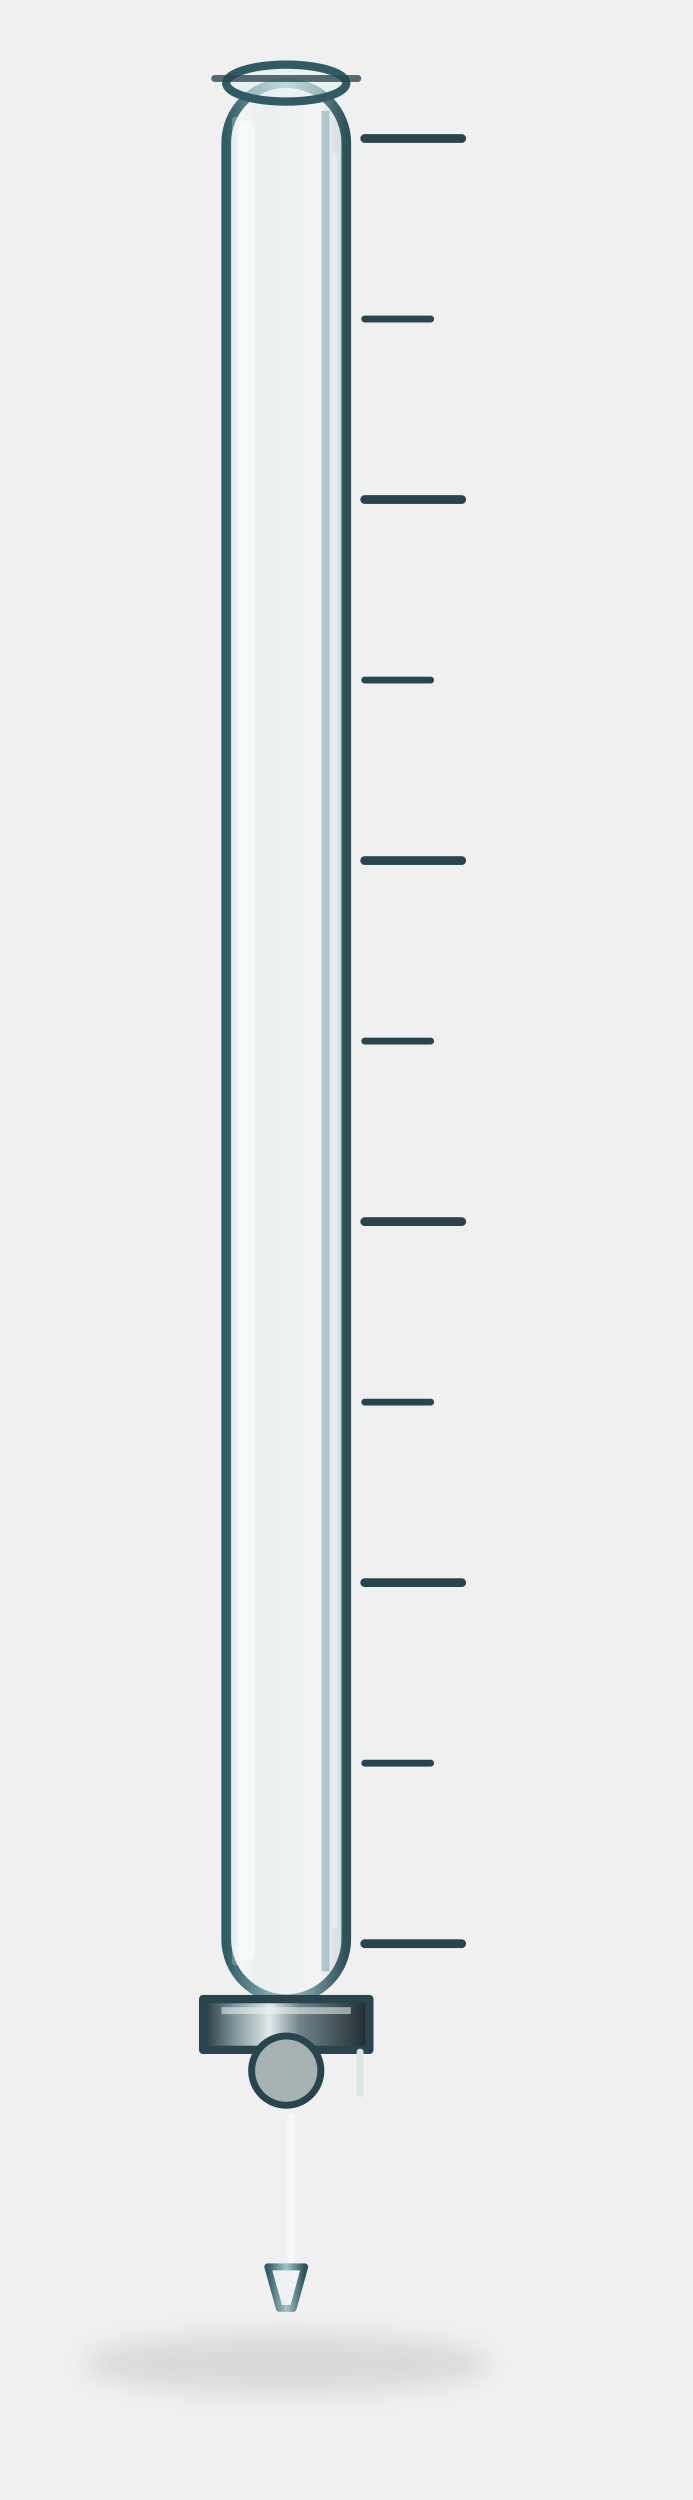
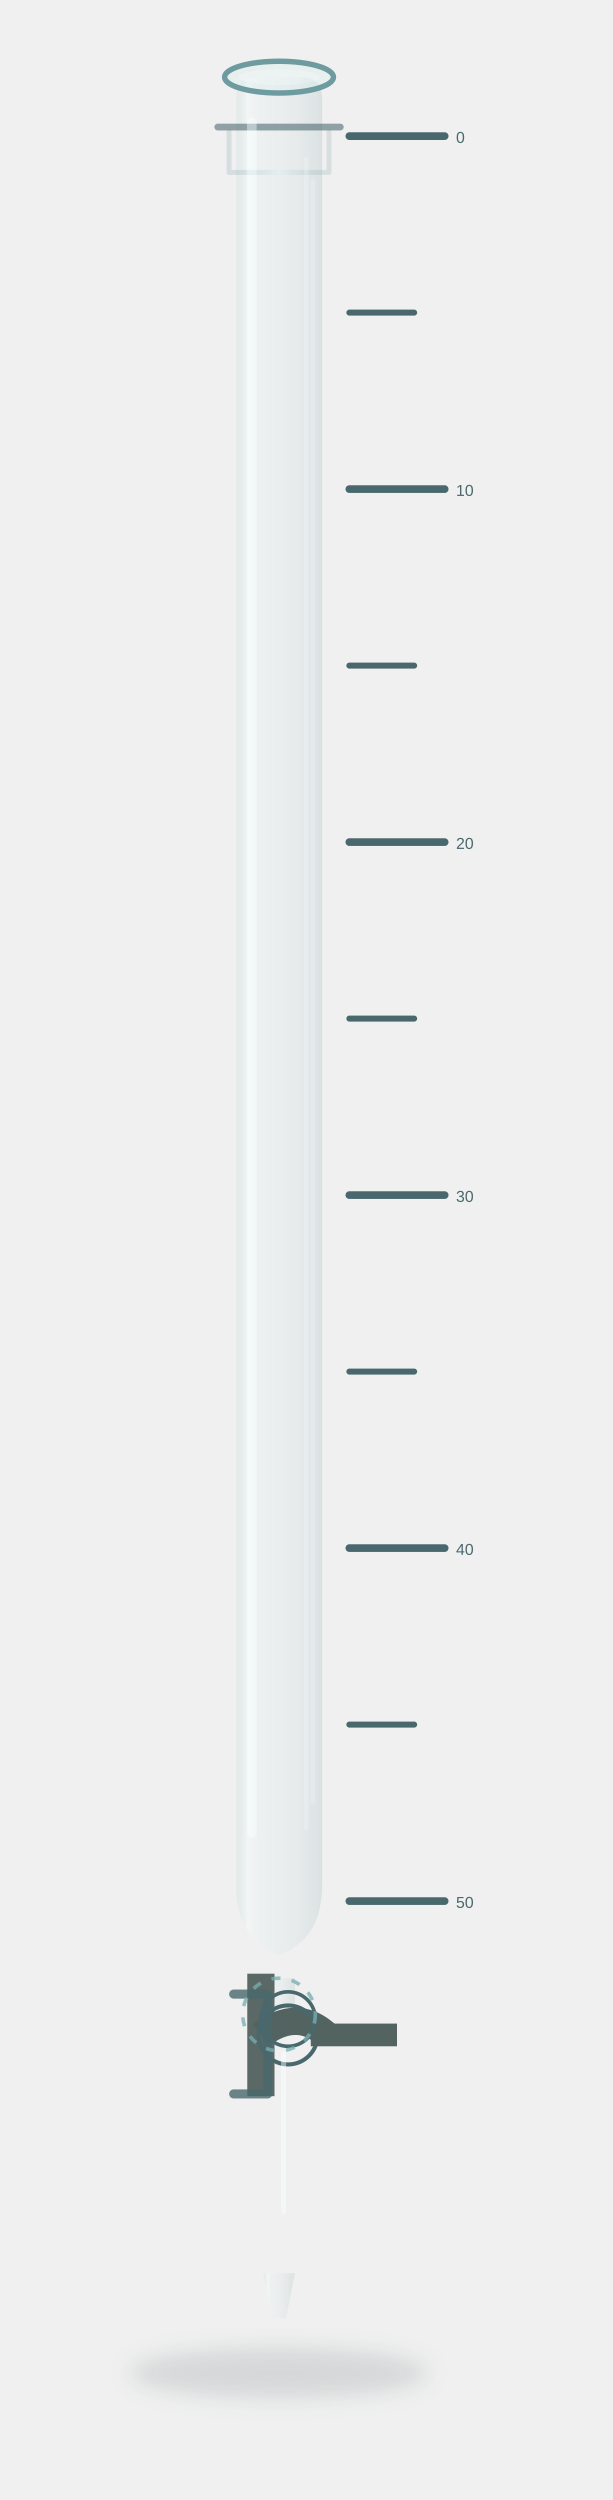
- <svg xmlns="http://www.w3.org/2000/svg" viewBox="54 18 300 1083" data-asset-id="burette-alkali-50ml-class-b" data-specification-id="burette-alkali-50ml-class-b" data-family-id="burette" data-capacity-ml="50" data-dimensions-mm="36 900 36" data-actuator-kind="pinch-valve" data-lod="preview" data-coordinate-unit="mm" data-visual-role="apparatus-geometry" data-view-mode="catalog-preview" data-measurement-qualified="false" role="img" aria-labelledby="title desc">
+ <svg xmlns="http://www.w3.org/2000/svg" viewBox="42 18 270 1102" data-asset-id="burette-alkali-50ml-class-b" data-specification-id="burette-alkali-50ml-class-b" data-family-id="burette" data-capacity-ml="50" data-dimensions-mm="36 900 36" data-material-profile="burette-glass-rubber" data-actuator-kind="pinch-valve" data-lod="preview" data-lod-detail="catalog" data-coordinate-unit="mm" data-visual-role="apparatus-geometry" data-view-mode="catalog-preview" data-measurement-qualified="false" data-anatomy="graduated-tube|open-mouth|rim|lower-glass-connector|rubber-delivery-tube|glass-bead|pinch-region|outlet-tip|support-interface|detachable-actuator" role="img" aria-labelledby="burette-alkali-50ml-class-b-preview-title burette-alkali-50ml-class-b-preview-desc">
  <defs>
    <linearGradient id="burette-alkali-50ml-class-b-glass" x1="0" x2="1" y1="0" y2="0">
-       <stop offset="0" stop-color="#8ab5bf" stop-opacity=".16" />
-       <stop offset=".12" stop-color="#ffffff" stop-opacity=".42" />
-       <stop offset=".32" stop-color="#d7eef1" stop-opacity=".12" />
-       <stop offset=".78" stop-color="#ffffff" stop-opacity=".30" />
-       <stop offset="1" stop-color="#5d8b95" stop-opacity=".20" />
+       <stop offset="0" stop-color="#9bc5c8" stop-opacity=".12" />
+       <stop offset=".14" stop-color="#faffff" stop-opacity=".34" />
+       <stop offset=".42" stop-color="#c8e6e6" stop-opacity=".09" />
+       <stop offset="1" stop-color="#71969a" stop-opacity=".16" />
    </linearGradient>
-     <linearGradient id="burette-alkali-50ml-class-b-glass-edge" x1="0" x2="1">
-       <stop offset="0" stop-color="#315c66" />
-       <stop offset=".5" stop-color="#9fc5c9" />
-       <stop offset="1" stop-color="#2d5059" />
+     <linearGradient id="burette-alkali-50ml-class-b-edge" x1="0" x2="1">
+       <stop offset="0" stop-color="#5d8589" stop-opacity=".34" />
+       <stop offset=".5" stop-color="#d9eff0" stop-opacity=".62" />
+       <stop offset="1" stop-color="#5d8589" stop-opacity=".30" />
    </linearGradient>
-     <linearGradient id="burette-alkali-50ml-class-b-steel" x1="0" x2="1">
-       <stop offset="0" stop-color="#26353b" />
-       <stop offset=".18" stop-color="#7c9298" />
-       <stop offset=".40" stop-color="#e2eaeb" />
-       <stop offset=".58" stop-color="#71848a" />
-       <stop offset="1" stop-color="#1e292e" />
+     <linearGradient id="burette-alkali-50ml-class-b-ptfe" x1="0" x2="1">
+       <stop offset="0" stop-color="#d5d8d3" />
+       <stop offset=".42" stop-color="#f5f4ea" />
+       <stop offset="1" stop-color="#9da49d" />
    </linearGradient>
    <linearGradient id="burette-alkali-50ml-class-b-rubber" x1="0" x2="1">
-       <stop offset="0" stop-color="#192328" />
-       <stop offset=".45" stop-color="#59686b" />
-       <stop offset="1" stop-color="#11191d" />
+       <stop offset="0" stop-color="#3d4a4a" />
+       <stop offset=".5" stop-color="#8a9890" />
+       <stop offset="1" stop-color="#253131" />
    </linearGradient>
    <filter id="burette-alkali-50ml-class-b-shadow" x="-30%" y="-40%" width="160%" height="190%">
      <feGaussianBlur stdDeviation="5" />
    </filter>
-     <style>
-       .edge { stroke: url(#burette-alkali-50ml-class-b-glass-edge); stroke-linejoin: round; }
-       .glass-fill { fill: url(#burette-alkali-50ml-class-b-glass); }
-       .steel-fill { fill: url(#burette-alkali-50ml-class-b-steel); }
-       .rubber-fill { fill: url(#burette-alkali-50ml-class-b-rubber); }
-       .detail { stroke: #29444c; stroke-linecap: round; stroke-linejoin: round; }
-       .highlight { stroke: #f8ffff; stroke-linecap: round; fill: none; }
-     </style>
+     <style>.glass-fill{fill:url(#burette-alkali-50ml-class-b-glass)}.glass-edge{fill:none;stroke:url(#burette-alkali-50ml-class-b-edge);stroke-linecap:round;stroke-linejoin:round}.detail{stroke:#49686d;stroke-linecap:round;stroke-linejoin:round;fill:none}.highlight{stroke:#f7ffff;stroke-linecap:round;stroke-linejoin:round;fill:none}.ptfe-fill{fill:url(#burette-alkali-50ml-class-b-ptfe)}.rubber-fill{fill:url(#burette-alkali-50ml-class-b-rubber)}</style>
  </defs>
  <g data-layer="shadow">
-     <ellipse cx="178" cy="1042" rx="88" ry="13" fill="#203137" opacity=".12" filter="url(#burette-alkali-50ml-class-b-shadow)" />
+     <ellipse cx="165" cy="1064" rx="66" ry="11" fill="#203137" opacity=".13" filter="url(#burette-alkali-50ml-class-b-shadow)" />
+   </g>
+   <g data-layer="body" data-part="burette.body">
+     <path d="M 146 62 Q 146 52 155 52 H 175 Q 184 52 184 62 V 848 C 184 864 179 874 165 880 C 151 874 146 864 146 848 Z" class="glass-fill" />
  </g>
  <g data-layer="glass-back" data-part="burette.body">
-     <rect x="152" y="54" width="52" height="830" rx="26" class="glass-fill edge" stroke-width="4.2" />
-     <path d="M161 74v790" stroke="#ffffff" stroke-width="7" opacity=".56" class="highlight" />
-     <path d="M195 66v806" stroke="#5e929c" stroke-width="3.4" opacity=".42" />
+     <path d="M149 76v764" class="glass-edge" stroke-width="2.4" opacity=".7" />
+     <path d="M181 76v764" class="glass-edge" stroke-width="1.8" opacity=".42" />
  </g>
  <g data-layer="liquid" data-runtime="true" opacity="0" />
  <g data-layer="meniscus" data-runtime="true" opacity="0" />
  <g data-layer="rim" data-part="burette.rim">
-     <ellipse cx="178" cy="54" rx="26" ry="8" fill="#dff1f2" fill-opacity=".48" stroke="#315b64" stroke-width="3.6" />
-     <path d="M147 52h62" class="detail" stroke-width="3" opacity=".78" />
+     <ellipse cx="165" cy="52" rx="24" ry="7" fill="#dceff0" fill-opacity=".36" stroke="#6e9ba0" stroke-width="2.4" />
+     <ellipse cx="165" cy="52" rx="18" ry="3.5" fill="#ffffff" fill-opacity=".20" />
+     <path d="M141 51h48" class="glass-edge" stroke-width="2" />
  </g>
  <g data-layer="graduation" data-part="burette.scale">
-     <path d="M212 78.00h42.00" class="detail" stroke-width="3.80" />
-     <path d="M212 156.20h28.56" class="detail" stroke-width="2.96" />
-     <path d="M212 234.40h42.00" class="detail" stroke-width="3.80" />
-     <path d="M212 312.60h28.56" class="detail" stroke-width="2.96" />
-     <path d="M212 390.80h42.00" class="detail" stroke-width="3.80" />
-     <path d="M212 469.00h28.56" class="detail" stroke-width="2.96" />
-     <path d="M212 547.20h42.00" class="detail" stroke-width="3.80" />
-     <path d="M212 625.40h28.56" class="detail" stroke-width="2.96" />
-     <path d="M212 703.60h42.00" class="detail" stroke-width="3.80" />
-     <path d="M212 781.80h28.56" class="detail" stroke-width="2.96" />
-     <path d="M212 860.00h42.00" class="detail" stroke-width="3.80" />
+     <path d="M196 78h42" class="detail" stroke-width="3.4" />
+     <path d="M196 155.8h28.56" class="detail" stroke-width="2.65" />
+     <path d="M196 233.6h42" class="detail" stroke-width="3.4" />
+     <path d="M196 311.4h28.56" class="detail" stroke-width="2.65" />
+     <path d="M196 389.2h42" class="detail" stroke-width="3.4" />
+     <path d="M196 467h28.56" class="detail" stroke-width="2.65" />
+     <path d="M196 544.8h42" class="detail" stroke-width="3.4" />
+     <path d="M196 622.6h28.56" class="detail" stroke-width="2.65" />
+     <path d="M196 700.4h42" class="detail" stroke-width="3.4" />
+     <path d="M196 778.2h28.56" class="detail" stroke-width="2.65" />
+     <path d="M196 856h42" class="detail" stroke-width="3.4" />
+     <text x="243" y="81" fill="#49686d" font-family="Arial, sans-serif" font-size="7">0</text>
+     <text x="243" y="236.6" fill="#49686d" font-family="Arial, sans-serif" font-size="7">10</text>
+     <text x="243" y="392.2" fill="#49686d" font-family="Arial, sans-serif" font-size="7">20</text>
+     <text x="243" y="547.8" fill="#49686d" font-family="Arial, sans-serif" font-size="7">30</text>
+     <text x="243" y="703.4" fill="#49686d" font-family="Arial, sans-serif" font-size="7">40</text>
+     <text x="243" y="859" fill="#49686d" font-family="Arial, sans-serif" font-size="7">50</text>
  </g>
-   <g data-layer="base" data-part="burette.base">
-     <path d="M142 884h72v22h-72z" class="steel-fill detail" stroke-width="3.6" />
-     <path d="M150 889h56" stroke="#edf5f5" stroke-width="3" opacity=".55" />
+   <g data-layer="lower-connector" data-part="burette.lower-connector">
+     <path d="M158 890h14v18h-14z" class="glass-fill" />
+     <path d="M158 890h14" class="glass-edge" stroke-width="2" />
  </g>
-   <g data-layer="hardware" data-part="burette.tip">
-     <path d="M178 928v77" stroke="url(#burette-alkali-50ml-class-b-glass-edge)" stroke-width="10" stroke-linecap="round" />
-     <path d="M180 935v62" stroke="#f8ffff" stroke-width="3" stroke-linecap="round" opacity=".62" />
-     <path d="M170 1000h16l-5 18h-6z" class="glass-fill edge" stroke-width="3" />
+   <g data-layer="rubber-tube" data-part="burette.rubber-delivery">
+     <path d="M157 888v54" class="rubber-fill" stroke="#5a6966" stroke-width="12" />
+     <path d="M157 915q16 -12 29 0" class="rubber-fill" stroke="#536360" stroke-width="12" fill="none" />
+     <circle cx="169" cy="915" r="13" fill="#c2d0ca" class="detail" stroke-width="1.8" />
+     <path d="M179 915h38" class="rubber-fill" stroke="#536360" stroke-width="10" />
  </g>
-   <g data-layer="actuator" data-part="burette.actuator" data-actuator-kind="pinch-valve">
-     <path d="M165 888v48" stroke="url(#burette-alkali-50ml-class-b-rubber)" stroke-width="15" stroke-linecap="round" />
-     <circle cx="178" cy="915" r="15" fill="#a7b2b2" class="detail" stroke-width="3" />
-     <path d="M193 915h36" stroke="url(#burette-alkali-50ml-class-b-rubber)" stroke-width="12" stroke-linecap="round" />
-     <path d="M210 907v18" stroke="#dce5e5" stroke-width="3" stroke-linecap="round" />
+   <g data-layer="glass-bead" data-part="burette.glass-bead">
+     <circle cx="169" cy="908" r="12" fill="#c2d0ca" class="detail" stroke-width="1.6" />
  </g>
-   <g data-layer="glass-front">
-     <path d="M156 70v798" stroke="#ffffff" stroke-width="3" opacity=".24" class="highlight" />
+   <g data-layer="pinch-region" data-part="burette.pinch">
+     <path d="M145 897h15v44h-15" class="detail" stroke-width="4" opacity=".8" />
+   </g>
+   <g data-layer="tip" data-part="burette.outlet-tip">
+     <path d="M165 915v82" class="glass-edge" stroke-width="7" />
+     <path d="M167 923v70" class="highlight" stroke-width="2.2" opacity=".46" />
+     <path d="M158 1020h14l-4 20h-6z" class="glass-fill" />
+     <path d="M158 1020h14" class="glass-edge" stroke-width="2.4" />
+   </g>
+   <g data-layer="support-interface" data-part="burette.support-interface">
+     <path d="M138 74h54" class="detail" stroke-width="3" opacity=".58" />
+     <path d="M143 76v18h44v-18" class="glass-edge" stroke-width="2.2" opacity=".52" />
+   </g>
+   <g data-layer="glass-front" data-part="burette.body">
+     <path d="M153 72v754" class="highlight" stroke-width="4.2" opacity=".42" />
+     <path d="M177 88v736" class="highlight" stroke-width="2" opacity=".24" />
  </g>
  <g data-layer="highlight">
-     <path d="M199 86v766" stroke="#ffffff" stroke-width="2.4" opacity=".36" class="highlight" />
+     <path d="M180 98v714" class="highlight" stroke-width="2" opacity=".22" />
  </g>
  <g data-layer="detachable" data-part="burette.actuator">
-     <circle cx="178" cy="902" r="19" fill="none" stroke="#84c7ca" stroke-width="2" stroke-dasharray="5 5" opacity="0" />
+     <circle cx="165" cy="906" r="16" fill="none" stroke="#77aeb0" stroke-width="1.6" stroke-dasharray="4 5" opacity=".76" />
  </g>
-   <g data-layer="accessibility">
-     <rect x="138" y="42" width="80" height="984" fill="none" stroke="#79d0d5" stroke-width="2" stroke-dasharray="8 8" opacity="0" />
+   <g data-layer="construction-detail">
+     <path d="M142 461h46" class="glass-edge" stroke-width="1" opacity=".34" />
  </g>
</svg>
